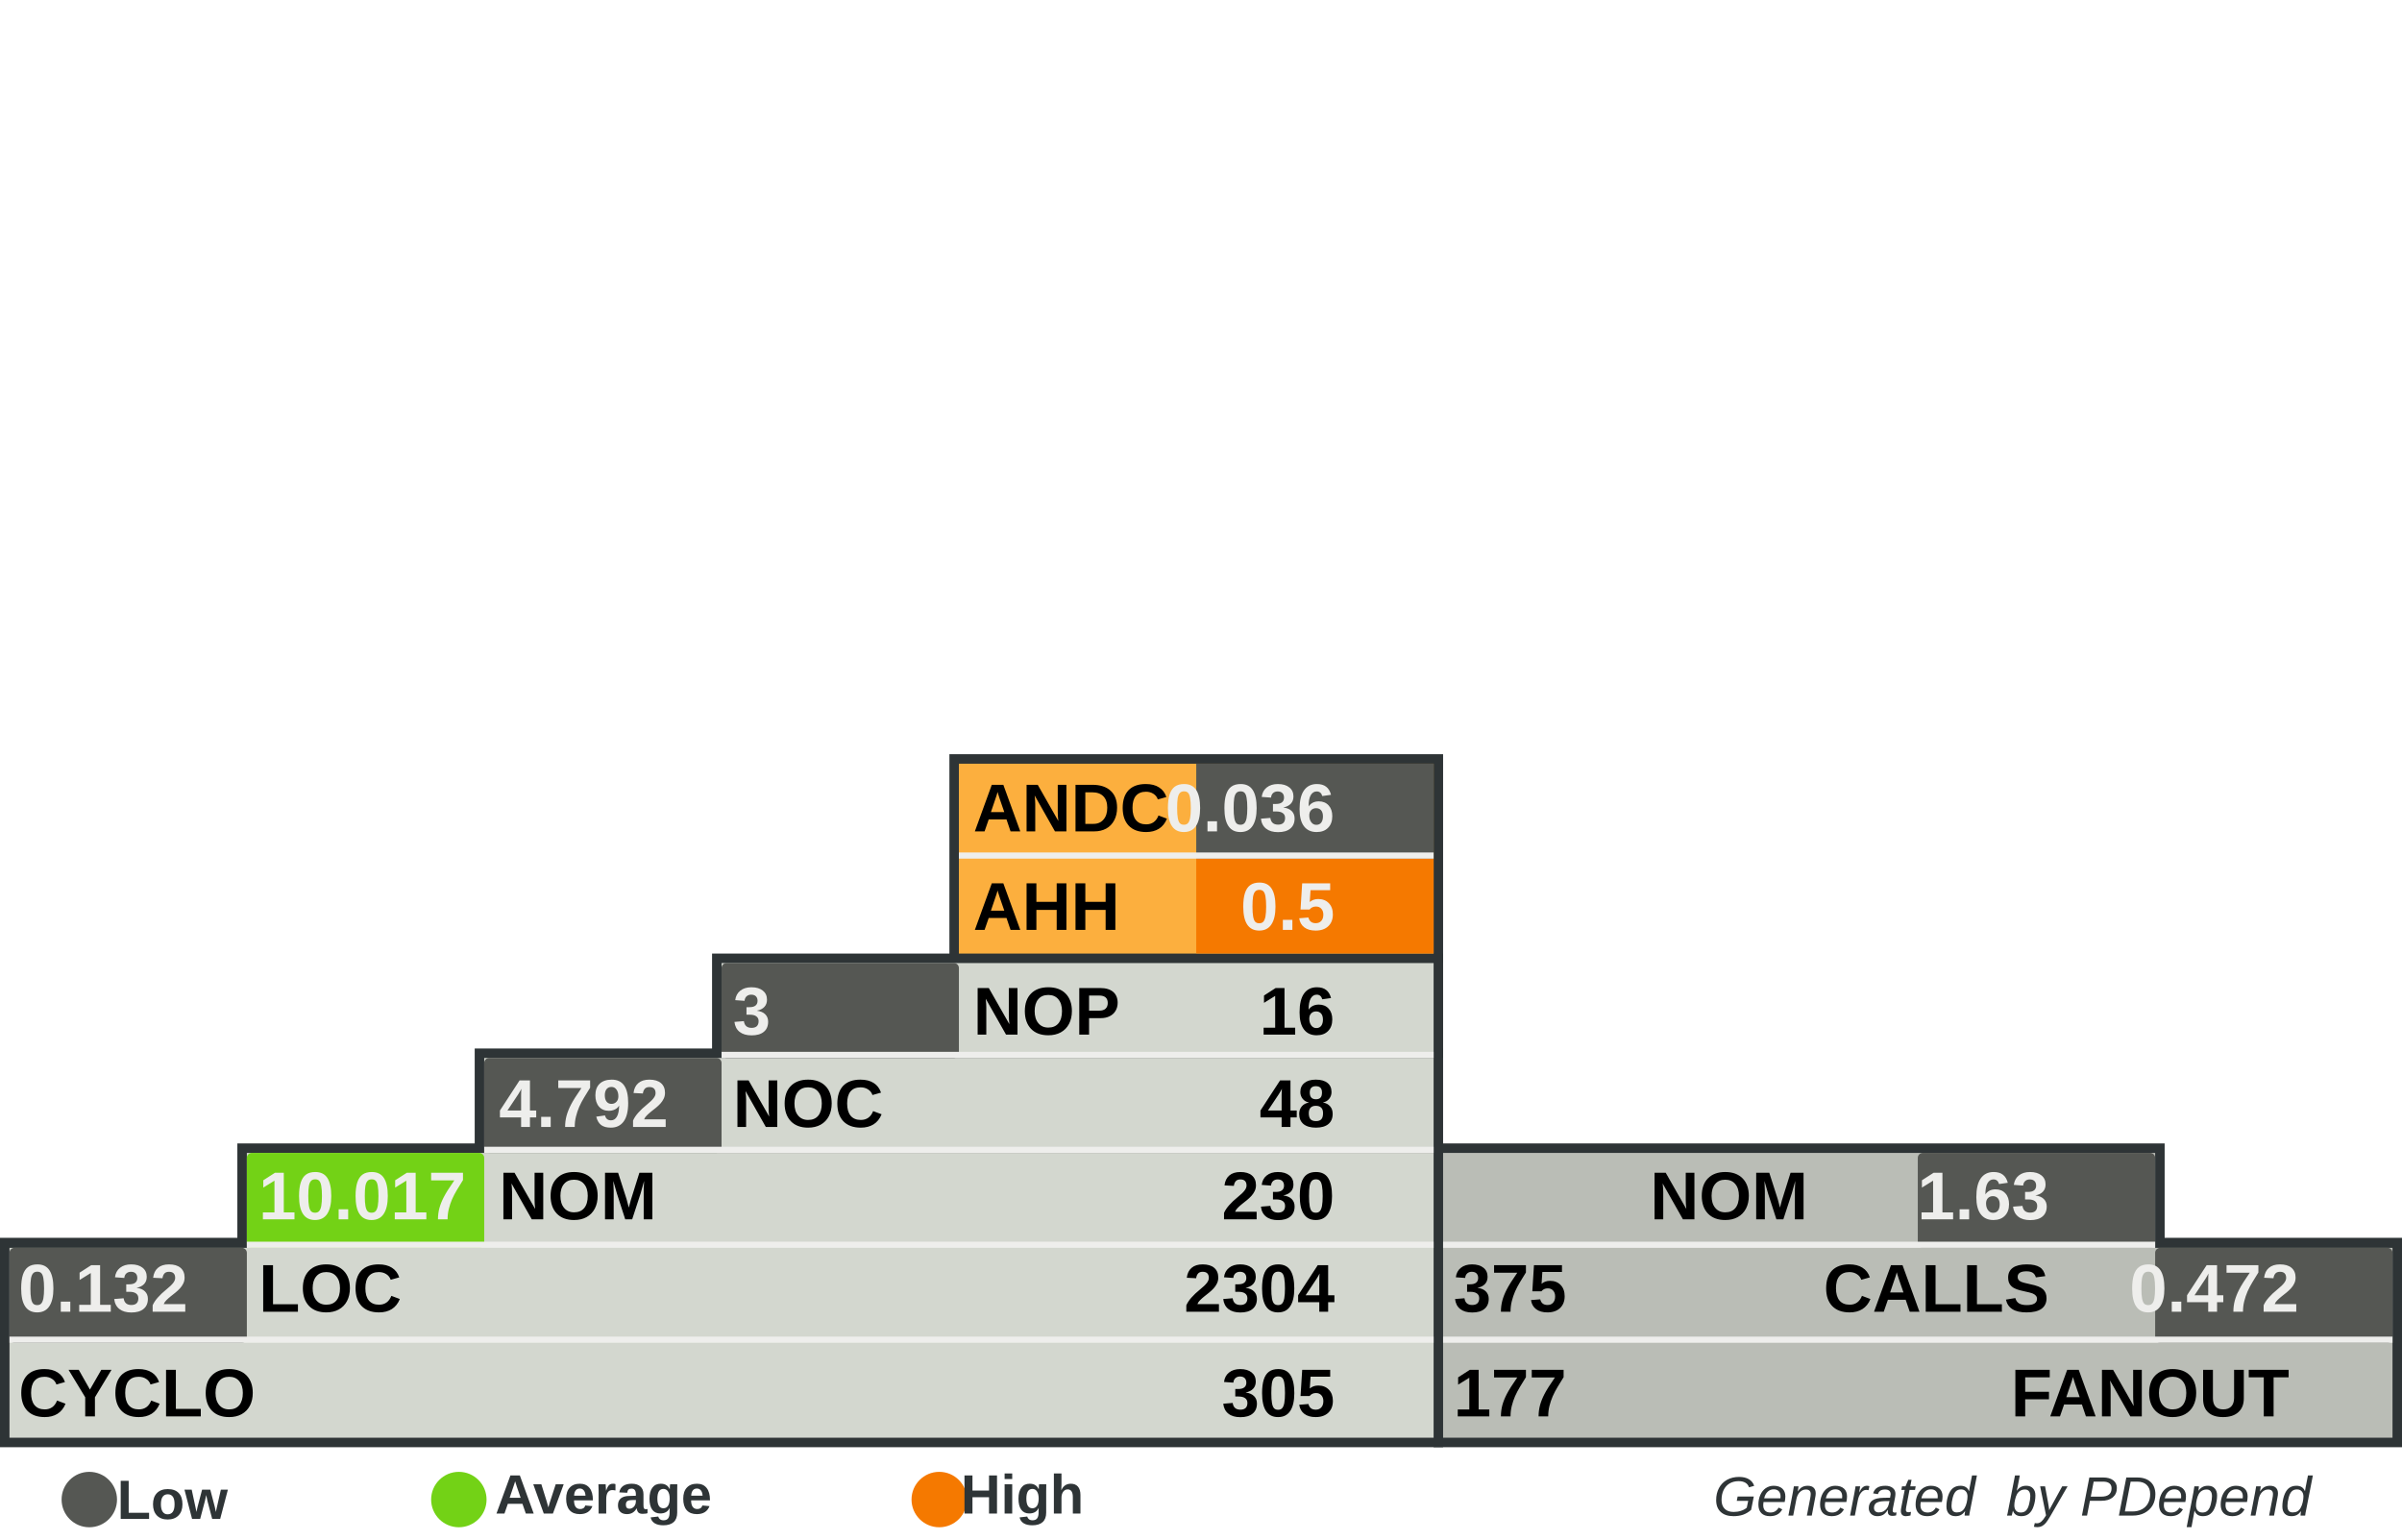
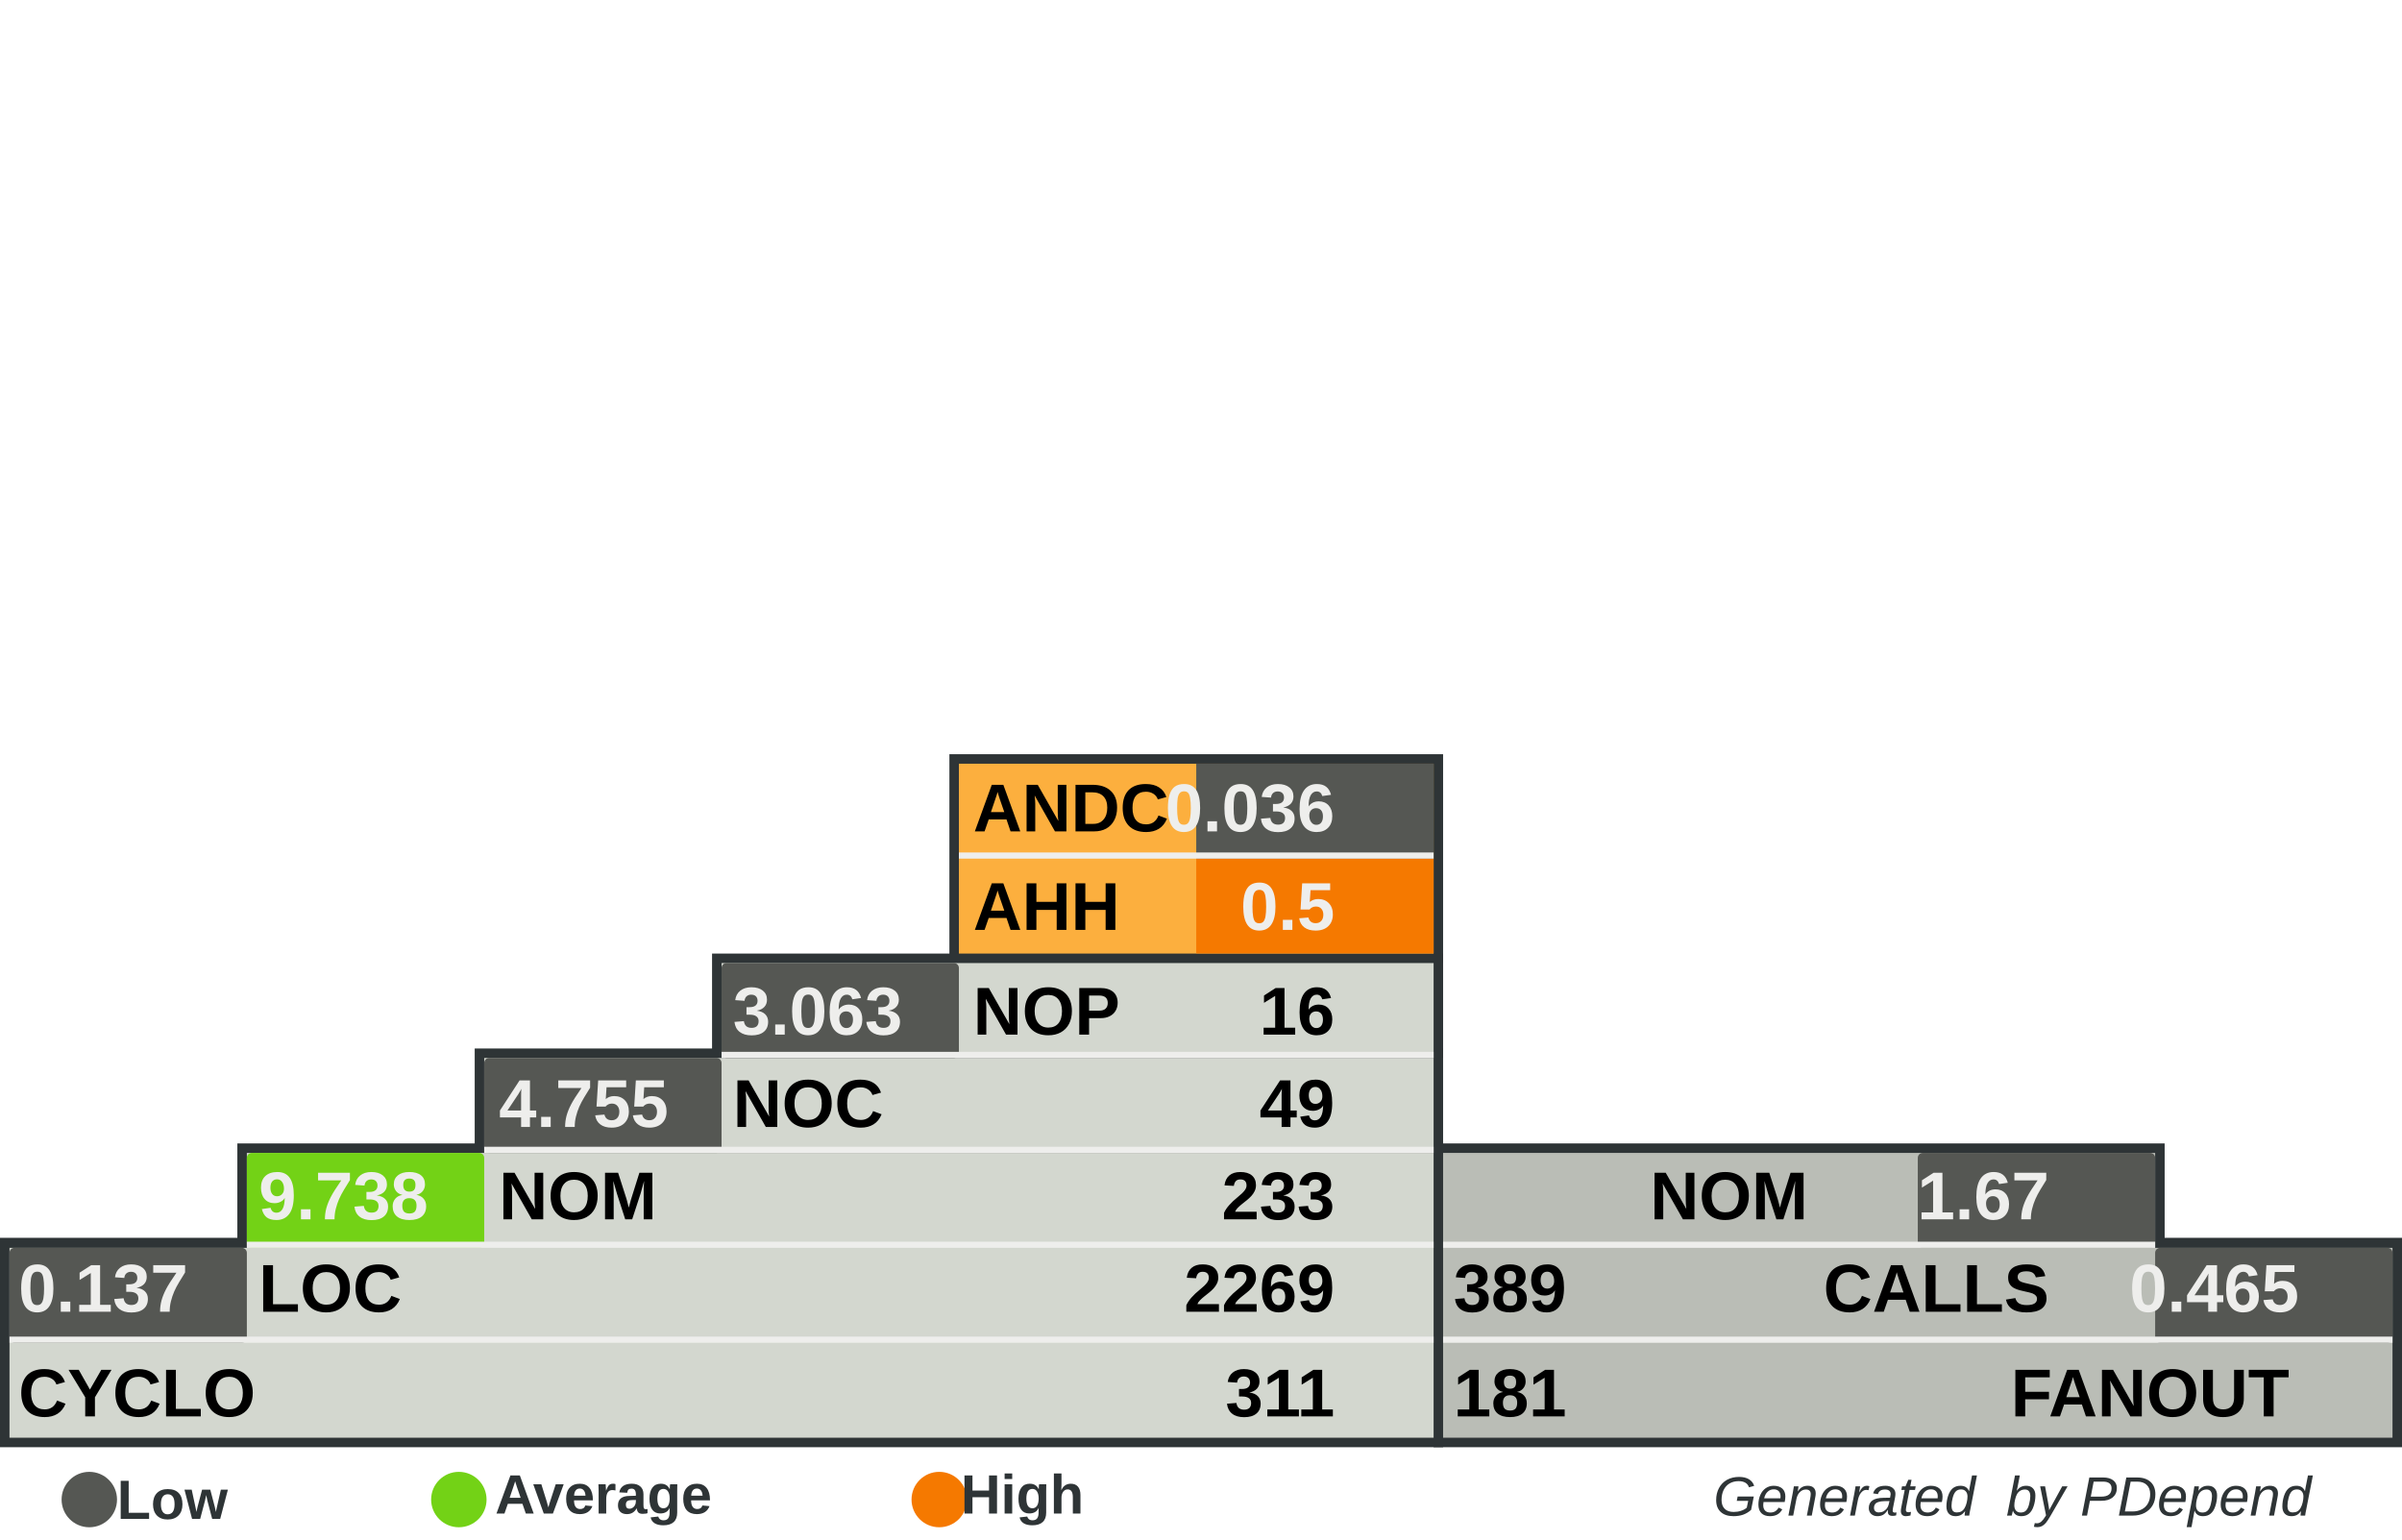
<svg xmlns="http://www.w3.org/2000/svg" width="390" height="250" id="svg5110" version="1.0">
  <defs id="defs5112">
    </defs>
  <g id="layer1">
    <rect style="fill:#555753" width="0" height="0" x="0" y="0" rx="0" ry="0" id="rect8982" xml:id="threshold.low" />
    <rect style="fill:#73d216" width="0" height="0" x="0" y="0" rx="0" ry="0" id="rect8983" xml:id="threshold.average" />
    <rect style="fill:#f57900" width="0" height="0" x="0" y="0" rx="0" ry="0" id="rect2834" xml:id="threshold.high" />
    <rect style="opacity:1;fill:#2e3436;fill-opacity:1;stroke:none;stroke-width:1;stroke-miterlimit:4;stroke-dasharray:none;stroke-opacity:1" id="rect4954" width="118.696" height="16.957" x="232.767" y="185.672" rx="2.978" ry="0" />
    <rect style="opacity:1;fill:#2e3436;fill-opacity:1;stroke:none;stroke-width:1;stroke-miterlimit:4;stroke-dasharray:none;stroke-opacity:1" id="rect4956" width="157.233" height="34" x="232.767" y="201" rx="3.945" ry="0" />
    <rect style="opacity:1;fill:#2e3436;fill-opacity:1;stroke:none;stroke-width:1;stroke-miterlimit:4;stroke-dasharray:none;stroke-opacity:1" id="rect4958" width="80.158" height="33.913" x="154.15" y="122.47" rx="2.011" ry="0" />
    <rect style="opacity:1;fill:#2e3436;fill-opacity:1;stroke:none;stroke-width:1;stroke-miterlimit:4;stroke-dasharray:none;stroke-opacity:1" id="rect4960" width="234.308" height="34" x="0" y="201" rx="5.879" ry="0" />
    <rect style="opacity:1;fill:#2e3436;fill-opacity:1;stroke:none;stroke-width:1;stroke-miterlimit:4;stroke-dasharray:none;stroke-opacity:1" id="rect4962" width="195.771" height="16.957" x="38.538" y="185.672" rx="4.912" ry="0" />
    <rect style="opacity:1;fill:#2e3436;fill-opacity:1;stroke:none;stroke-width:1;stroke-miterlimit:4;stroke-dasharray:none;stroke-opacity:1" id="rect4964" width="157.233" height="16.957" x="77.075" y="170.257" rx="3.945" ry="0" />
    <rect style="opacity:1;fill:#2e3436;fill-opacity:1;stroke:none;stroke-width:1;stroke-miterlimit:4;stroke-dasharray:none;stroke-opacity:1" id="rect4966" width="118.696" height="16.957" x="115.613" y="154.842" rx="2.978" ry="0" />
    <rect style="opacity:1;fill:#d3d7cf;fill-opacity:1;stroke:none;stroke-width:1;stroke-miterlimit:4;stroke-dasharray:none;stroke-opacity:1" id="rect4968" width="231.225" height="30.83" x="1.542" y="202.628" rx="5.801" ry="0" />
    <rect style="opacity:1;fill:#d3d7cf;fill-opacity:1;stroke:none;stroke-width:1;stroke-miterlimit:4;stroke-dasharray:none;stroke-opacity:1" id="rect4970" width="192.688" height="15.415" x="40.079" y="187.214" rx="4.834" ry="0" />
    <rect style="opacity:1;fill:#d3d7cf;fill-opacity:1;stroke:none;stroke-width:1;stroke-miterlimit:4;stroke-dasharray:none;stroke-opacity:1" id="rect4972" width="154.15" height="15.415" x="78.617" y="171.798" rx="3.868" ry="0" />
    <rect style="opacity:1;fill:#d3d7cf;fill-opacity:1;stroke:none;stroke-width:1;stroke-miterlimit:4;stroke-dasharray:none;stroke-opacity:1" id="rect4974" width="115.613" height="15.415" x="117.154" y="156.383" rx="2.901" ry="0" />
    <rect style="opacity:1;fill:#fcaf3e;fill-opacity:1;stroke:none;stroke-width:1;stroke-miterlimit:4;stroke-dasharray:none;stroke-opacity:1" id="rect4976" width="77.075" height="30.83" x="155.692" y="124.012" rx="1.934" ry="0" />
    <rect style="opacity:1;fill:#babdb6;fill-opacity:1;stroke:none;stroke-width:1;stroke-miterlimit:4;stroke-dasharray:none;stroke-opacity:1" id="rect4978" width="154.15" height="30.83" x="234.308" y="202.628" rx="3.868" ry="0" />
    <rect style="opacity:1;fill:#babdb6;fill-opacity:1;stroke:none;stroke-width:1;stroke-miterlimit:4;stroke-dasharray:none;stroke-opacity:1" id="rect4980" width="115.613" height="15.415" x="234.308" y="187.213" rx="2.901" ry="0" />
    <rect style="opacity:1;fill:#555753;fill-opacity:1;stroke:none;stroke-width:1;stroke-miterlimit:4;stroke-dasharray:none;stroke-opacity:1" id="rect4982" xml:id="rect.andc" width="38.538" height="15.43" x="194.229" y="124.012" rx="0.967" ry="0" />
    <rect style="opacity:1;fill:#f57900;fill-opacity:1;stroke:none;stroke-width:1;stroke-miterlimit:4;stroke-dasharray:none;stroke-opacity:1" id="rect2851" xml:id="rect.ahh" width="38.538" height="15.4" x="194.229" y="139.412" rx="0.967" ry="0" />
    <rect style="opacity:1;fill:#555753;fill-opacity:1;stroke:none;stroke-width:1;stroke-miterlimit:4;stroke-dasharray:none;stroke-opacity:1" id="rect4984" xml:id="rect.noc-nop" width="38.538" height="15.415" x="117.154" y="156.383" rx="0.806" />
    <rect style="opacity:1;fill:#555753;fill-opacity:1;stroke:none;stroke-width:1;stroke-miterlimit:4;stroke-dasharray:none;stroke-opacity:1" id="rect4986" xml:id="rect.nom-noc" width="38.538" height="15.415" x="78.617" y="171.798" rx="0.806" />
    <rect style="opacity:1;fill:#73d216;fill-opacity:1;stroke:none;stroke-width:1;stroke-miterlimit:4;stroke-dasharray:none;stroke-opacity:1" id="rect4988" xml:id="rect.loc-nom" width="38.538" height="15.415" x="40.079" y="187.213" rx="0.806" />
    <rect style="opacity:1;fill:#555753;fill-opacity:1;stroke:none;stroke-width:1;stroke-miterlimit:4;stroke-dasharray:none;stroke-opacity:1" id="rect4990" xml:id="rect.cyclo-loc" width="38.538" height="15.415" x="1.542" y="202.628" rx="0.806" />
    <rect style="opacity:1;fill:#555753;fill-opacity:1;stroke:none;stroke-width:1;stroke-miterlimit:4;stroke-dasharray:none;stroke-opacity:1" id="rect4992" xml:id="rect.calls-nom" width="38.538" height="15.415" x="311.383" y="187.213" rx="0.806" />
    <rect style="opacity:1;fill:#555753;fill-opacity:1;stroke:none;stroke-width:1;stroke-miterlimit:4;stroke-dasharray:none;stroke-opacity:1" id="rect4994" xml:id="rect.fanout-calls" width="38.538" height="15.415" x="349.921" y="202.628" rx="0.806" />
    <rect style="opacity:1;fill:#eeeeec;fill-opacity:1;stroke:none;stroke-width:1;stroke-miterlimit:4;stroke-dasharray:none;stroke-opacity:1" id="rect4996" width="231.225" height="1" x="1.542" y="217.043" rx="5.801" ry="0" />
    <rect style="opacity:1;fill:#eeeeec;fill-opacity:1;stroke:none;stroke-width:1;stroke-miterlimit:4;stroke-dasharray:none;stroke-opacity:1" id="rect4998" width="192.688" height="1" x="40.079" y="201.628" rx="4.834" ry="0" />
    <rect style="opacity:1;fill:#eeeeec;fill-opacity:1;stroke:none;stroke-width:1;stroke-miterlimit:4;stroke-dasharray:none;stroke-opacity:1" id="rect5000" width="154.15" height="1" x="78.617" y="186.213" rx="3.868" ry="0" />
    <rect style="opacity:1;fill:#eeeeec;fill-opacity:1;stroke:none;stroke-width:1;stroke-miterlimit:4;stroke-dasharray:none;stroke-opacity:1" id="rect5002" width="115.613" height="1" x="117.154" y="170.798" rx="2.901" ry="0" />
    <rect style="opacity:1;fill:#eeeeec;fill-opacity:1;stroke:none;stroke-width:1;stroke-miterlimit:4;stroke-dasharray:none;stroke-opacity:1" id="rect5004" width="115.613" height="1" x="234.308" y="201.628" rx="2.901" ry="0" />
    <rect style="opacity:1;fill:#eeeeec;fill-opacity:1;stroke:none;stroke-width:1;stroke-miterlimit:4;stroke-dasharray:none;stroke-opacity:1" id="rect5006" width="154.15" height="1" x="234.308" y="217.043" rx="3.868" ry="0" />
    <rect style="opacity:1;fill:#eeeeec;fill-opacity:1;stroke:none;stroke-width:1;stroke-miterlimit:4;stroke-dasharray:none;stroke-opacity:1" id="rect5008" width="77.075" height="1" x="155.692" y="138.427" rx="1.934" ry="0" />
    <text xml:space="preserve" style="font-size:11px;font-style:normal;font-variant:normal;font-weight:bold;font-stretch:normal;fill:#000000;fill-opacity:1;stroke:none;stroke-width:1px;stroke-linecap:butt;stroke-linejoin:miter;stroke-opacity:1;font-family:Arial" x="158" y="135" title="Average Number of Derived Classes" id="text5010">
      <tspan title="Average Number of Derived Classes" id="tspan5012" x="158" y="135">ANDC</tspan>
    </text>
    <text xml:space="preserve" style="font-size:11px;font-style:normal;font-variant:normal;font-weight:bold;font-stretch:normal;fill:#000000;fill-opacity:1;stroke:none;stroke-width:1px;stroke-linecap:butt;stroke-linejoin:miter;stroke-opacity:1;font-family:Arial" x="158" y="151" title="Average Hierarchy Height" id="text5014">
      <tspan title="Average Hierarchy Height" id="tspan5016" x="158" y="151">AHH</tspan>
    </text>
    <text xml:space="preserve" style="font-size:11px;font-style:normal;font-variant:normal;font-weight:bold;font-stretch:normal;fill:#000000;fill-opacity:1;stroke:none;stroke-width:1px;stroke-linecap:butt;stroke-linejoin:miter;stroke-opacity:1;font-family:Arial" x="158" y="168" title="Number Of Packages" id="text5018">
      <tspan title="Number Of Packages" id="tspan5020" x="158" y="168">NOP</tspan>
    </text>
    <text xml:space="preserve" style="font-size:11px;font-style:normal;font-variant:normal;font-weight:bold;font-stretch:normal;fill:#000000;fill-opacity:1;stroke:none;stroke-width:1px;stroke-linecap:butt;stroke-linejoin:miter;stroke-opacity:1;font-family:Arial" x="119" y="183" id="text5022" title="Number Of Classes" transform="scale(0.9999985,1.000001)">
      <tspan title="Number Of Classes" id="tspan5024" x="119" y="183">NOC</tspan>
    </text>
    <text xml:space="preserve" style="font-size:11px;font-style:normal;font-variant:normal;font-weight:bold;font-stretch:normal;fill:#000000;fill-opacity:1;stroke:none;stroke-width:1px;stroke-linecap:butt;stroke-linejoin:miter;stroke-opacity:1;font-family:Arial" x="81" y="198" id="text5026" title="Number Of Methods (Methods+Functions)" transform="scale(0.9999985,1.000001)">
      <tspan title="Number Of Methods (Methods+Functions)" id="tspan5028" x="81" y="198">NOM</tspan>
    </text>
    <text xml:space="preserve" style="font-size:11px;font-style:normal;font-variant:normal;font-weight:bold;font-stretch:normal;fill:#000000;fill-opacity:1;stroke:none;stroke-width:1px;stroke-linecap:butt;stroke-linejoin:miter;stroke-opacity:1;font-family:Arial" x="42" y="213" id="text5030" title="Lines Of Code (Non Comment and Non Whitespace Lines)" transform="scale(0.9999985,1.000001)">
      <tspan title="Lines Of Code (Non Comment and Non Whitespace Lines)" id="tspan5032" x="42" y="213">LOC</tspan>
    </text>
    <text xml:space="preserve" style="font-size:11px;font-style:normal;font-variant:normal;font-weight:bold;font-stretch:normal;fill:#000000;fill-opacity:1;stroke:none;stroke-width:1px;stroke-linecap:butt;stroke-linejoin:miter;stroke-opacity:1;font-family:Arial" x="3" y="230" id="text5034" title="Cyclomatic Complexity" transform="scale(0.9999985,1.000001)">
      <tspan title="Cyclomatic Complexity" id="tspan5036" x="3" y="230">CYCLO</tspan>
    </text>
    <text xml:space="preserve" style="font-size:11px;font-style:normal;font-variant:normal;font-weight:bold;font-stretch:normal;text-align:end;text-anchor:end;fill:#000000;fill-opacity:1;stroke:none;stroke-width:1px;stroke-linecap:butt;stroke-linejoin:miter;stroke-opacity:1;font-family:Arial" x="308.858" y="198" id="text5038" title="Number Of Methods (Methods+Functions)" transform="scale(0.9999985,1.000001)">
      <tspan title="Number Of Methods (Methods+Functions)" id="tspan5040" x="308.858" y="198">NOM</tspan>
    </text>
    <text xml:space="preserve" style="font-size:11px;font-style:normal;font-variant:normal;font-weight:bold;font-stretch:normal;text-anchor:end;fill:#000000;fill-opacity:1;stroke:none;stroke-width:1px;stroke-linecap:butt;stroke-linejoin:miter;stroke-opacity:1;font-family:Arial" x="348" y="213" id="text5042" title="Number of Operation Calls" transform="scale(0.9999985,1.000001)">
      <tspan title="Number of Operation Calls" id="tspan5044" x="348" y="213">CALLS</tspan>
    </text>
    <text xml:space="preserve" style="font-size:11px;font-style:normal;font-variant:normal;font-weight:bold;font-stretch:normal;text-anchor:end;fill:#000000;fill-opacity:1;stroke:none;stroke-width:1px;stroke-linecap:butt;stroke-linejoin:miter;stroke-opacity:1;font-family:Arial" x="387" y="230" id="text5046" title="Number of Called Classes" transform="scale(0.9999985,1.000001)">
      <tspan title="Number of Called Classes" id="tspan5048" x="387" y="230">FANOUT</tspan>
    </text>
    <text xml:space="preserve" style="font-size:11px;font-style:normal;font-variant:normal;font-weight:bold;font-stretch:normal;fill:#000000;fill-opacity:1;stroke:none;stroke-width:1px;stroke-linecap:butt;stroke-linejoin:miter;stroke-opacity:1;font-family:Arial" title="Number of Called Classes" x="236" y="230" id="text5050" transform="scale(0.9999985,1.000001)">
-       <tspan title="Number of Called Classes" id="tspan5052" xml:id="pdepend.fanout" x="236" y="230">177</tspan>
+       <tspan title="Number of Called Classes" id="tspan5052" xml:id="pdepend.fanout" x="236" y="230">181</tspan>
    </text>
    <text xml:space="preserve" style="font-size:11px;font-style:normal;font-variant:normal;font-weight:bold;font-stretch:normal;fill:#000000;fill-opacity:1;stroke:none;stroke-width:1px;stroke-linecap:butt;stroke-linejoin:miter;stroke-opacity:1;font-family:Arial" title="Number of Operation Calls" x="236" y="213" id="text5054" transform="scale(0.9999985,1.000001)">
-       <tspan title="Number of Operation Calls" id="tspan5056" xml:id="pdepend.calls" x="236" y="213">375</tspan>
+       <tspan title="Number of Operation Calls" id="tspan5056" xml:id="pdepend.calls" x="236" y="213">389</tspan>
    </text>
    <text xml:space="preserve" style="font-size:11px;font-style:normal;font-variant:normal;font-weight:bold;font-stretch:normal;text-anchor:end;fill:#000000;fill-opacity:1;stroke:none;stroke-width:1px;stroke-linecap:butt;stroke-linejoin:miter;stroke-opacity:1;font-family:Arial" title="Cyclomatic Complexity" x="232" y="230" id="text5058" transform="scale(0.9999985,1.000001)">
-       <tspan title="Cyclomatic Complexity" id="tspan5060" xml:id="pdepend.cyclo" x="232" y="230">305</tspan>
+       <tspan title="Cyclomatic Complexity" id="tspan5060" xml:id="pdepend.cyclo" x="232" y="230">311</tspan>
    </text>
    <text xml:space="preserve" style="font-size:11px;font-style:normal;font-variant:normal;font-weight:bold;font-stretch:normal;text-anchor:end;fill:#000000;fill-opacity:1;stroke:none;stroke-width:1px;stroke-linecap:butt;stroke-linejoin:miter;stroke-opacity:1;font-family:Arial" title="Lines Of Code (Non Comment and Non Whitespace Lines)" x="232" y="213" id="text5062" transform="scale(0.9999985,1.000001)">
-       <tspan xml:id="pdepend.loc" title="Lines Of Code (Non Comment and Non Whitespace Lines)" id="tspan5064" x="232" y="213">2304</tspan>
+       <tspan xml:id="pdepend.loc" title="Lines Of Code (Non Comment and Non Whitespace Lines)" id="tspan5064" x="232" y="213">2269</tspan>
    </text>
    <text xml:space="preserve" style="font-size:11px;font-style:normal;font-variant:normal;font-weight:bold;font-stretch:normal;text-anchor:end;fill:#000000;fill-opacity:1;stroke:none;stroke-width:1px;stroke-linecap:butt;stroke-linejoin:miter;stroke-opacity:1;font-family:Arial" title="Number Of Methods (Methods+Functions)" x="232" y="198" id="text5066" transform="scale(0.9999985,1.000001)">
-       <tspan title="Number Of Methods (Methods+Functions)" id="tspan5068" xml:id="pdepend.nom" x="232" y="198">230</tspan>
+       <tspan title="Number Of Methods (Methods+Functions)" id="tspan5068" xml:id="pdepend.nom" x="232" y="198">233</tspan>
    </text>
    <text xml:space="preserve" style="font-size:11px;font-style:normal;font-variant:normal;font-weight:bold;font-stretch:normal;text-anchor:end;fill:#000000;fill-opacity:1;stroke:none;stroke-width:1px;stroke-linecap:butt;stroke-linejoin:miter;stroke-opacity:1;font-family:Arial" title="Number Of Packages" x="232" y="168" id="text5070" transform="scale(0.9999985,1.000001)">
      <tspan title="Number Of Packages" id="tspan5072" xml:id="pdepend.nop" x="232" y="168">16</tspan>
    </text>
    <text xml:space="preserve" style="font-size:11px;font-style:normal;font-variant:normal;font-weight:bold;font-stretch:normal;text-anchor:end;fill:#000000;fill-opacity:1;stroke:none;stroke-width:1px;stroke-linecap:butt;stroke-linejoin:miter;stroke-opacity:1;font-family:Arial" title="Number Of Classes" x="232" y="183" id="text5074" transform="scale(0.9999985,1.000001)">
-       <tspan title="Number Of Classes" id="tspan5076" xml:id="pdepend.noc" x="232" y="183">48</tspan>
+       <tspan title="Number Of Classes" id="tspan5076" xml:id="pdepend.noc" x="232" y="183">49</tspan>
    </text>
    <text xml:space="preserve" style="font-size:11px;font-style:normal;font-variant:normal;font-weight:bold;font-stretch:normal;text-anchor:end;fill:#eeeeec;fill-opacity:1;stroke:none;stroke-width:1px;stroke-linecap:butt;stroke-linejoin:miter;stroke-opacity:1;font-family:Arial" title="Average Number of Derived Classes" x="232" y="135" id="text5078" transform="scale(0.9999985,1.000001)">
      <tspan title="Average Number of Derived Classes" id="tspan5080" xml:id="pdepend.andc" x="232" y="135">0.036</tspan>
    </text>
    <text xml:space="preserve" style="font-size:11px;font-style:normal;font-variant:normal;font-weight:bold;font-stretch:normal;text-anchor:end;fill:#eeeeec;fill-opacity:1;stroke:none;stroke-width:1px;stroke-linecap:butt;stroke-linejoin:miter;stroke-opacity:1;font-family:Arial" title="Average Hierarchy Height" x="232" y="151" id="text5082" transform="scale(0.9999985,1.000001)">
      <tspan title="Average Hierarchy Height" id="tspan5084" xml:id="pdepend.ahh" x="232" y="151">0.5</tspan>
    </text>
    <text xml:space="preserve" style="font-size:11px;font-style:normal;font-variant:normal;font-weight:bold;font-stretch:normal;fill:#eeeeec;fill-opacity:1;stroke:none;stroke-width:1px;stroke-linecap:butt;stroke-linejoin:miter;stroke-opacity:1;font-family:Arial" title="Ratio: Number of Classes / Number of Packages" x="119" y="168" id="text5086" transform="scale(0.9999985,1.000001)">
-       <tspan title="Ratio: Number of Classes / Number of Packages" id="tspan5088" xml:id="pdepend.noc-nop" x="119" y="168">3</tspan>
+       <tspan title="Ratio: Number of Classes / Number of Packages" id="tspan5088" xml:id="pdepend.noc-nop" x="119" y="168">3.063</tspan>
    </text>
    <text xml:space="preserve" style="font-size:11px;font-style:normal;font-variant:normal;font-weight:bold;font-stretch:normal;fill:#eeeeec;fill-opacity:1;stroke:none;stroke-width:1px;stroke-linecap:butt;stroke-linejoin:miter;stroke-opacity:1;font-family:Arial" title="Ratio: Number of Methods / Number of Classes" x="81" y="183" id="text5090" transform="scale(0.9999985,1.000001)">
-       <tspan title="Ratio: Number of Methods / Number of Classes" id="tspan5092" xml:id="pdepend.nom-noc" x="81" y="183">4.792</tspan>
+       <tspan title="Ratio: Number of Methods / Number of Classes" id="tspan5092" xml:id="pdepend.nom-noc" x="81" y="183">4.755</tspan>
    </text>
    <text xml:space="preserve" style="font-size:11px;font-style:normal;font-variant:normal;font-weight:bold;font-stretch:normal;fill:#eeeeec;fill-opacity:1;stroke:none;stroke-width:1px;stroke-linecap:butt;stroke-linejoin:miter;stroke-opacity:1;font-family:Arial" title="Ratio: Lines of Code / Number of Methods" x="42" y="198" id="text5094" transform="scale(0.9999985,1.000001)">
-       <tspan title="Ratio: Lines of Code / Number of Methods" id="tspan5096" xml:id="pdepend.loc-nom" x="42" y="198">10.017</tspan>
+       <tspan title="Ratio: Lines of Code / Number of Methods" id="tspan5096" xml:id="pdepend.loc-nom" x="42" y="198">9.738</tspan>
    </text>
    <text xml:space="preserve" style="font-size:11px;font-style:normal;font-variant:normal;font-weight:bold;font-stretch:normal;fill:#eeeeec;fill-opacity:1;stroke:none;stroke-width:1px;stroke-linecap:butt;stroke-linejoin:miter;stroke-opacity:1;font-family:Arial" title="Ratio: Cyclomatic Complexity / Lines of Code" x="3" y="213" id="text5098" transform="scale(0.9999985,1.000001)">
-       <tspan title="Ratio: Cyclomatic Complexity / Lines of Code" id="tspan5100" xml:id="pdepend.cyclo-loc" x="3" y="213">0.132</tspan>
+       <tspan title="Ratio: Cyclomatic Complexity / Lines of Code" id="tspan5100" xml:id="pdepend.cyclo-loc" x="3" y="213">0.137</tspan>
    </text>
    <text xml:space="preserve" style="font-size:11px;font-style:normal;font-variant:normal;font-weight:bold;font-stretch:normal;text-anchor:end;fill:#eeeeec;fill-opacity:1;stroke:none;stroke-width:1px;stroke-linecap:butt;stroke-linejoin:miter;stroke-opacity:1;font-family:Arial" title="Ratio: Number of Called Classes(FANOUT) / Number of Operation Calls" x="388.563" y="213" id="text5102" transform="scale(0.9999985,1.000001)">
-       <tspan title="Ratio: Number of Called Classes(FANOUT) / Number of Operation Calls" id="tspan5104" xml:id="pdepend.fanout-calls" x="388.563" y="213">0.472</tspan>
+       <tspan title="Ratio: Number of Called Classes(FANOUT) / Number of Operation Calls" id="tspan5104" xml:id="pdepend.fanout-calls" x="388.563" y="213">0.465</tspan>
    </text>
    <text xml:space="preserve" style="font-size:11px;font-style:normal;font-variant:normal;font-weight:bold;font-stretch:normal;text-anchor:end;fill:#eeeeec;fill-opacity:1;stroke:none;stroke-width:1px;stroke-linecap:butt;stroke-linejoin:miter;stroke-opacity:1;font-family:Arial" title="Ratio: Number of Operation Calls / Number of Methods (Methods+Functions)" x="348" y="198" id="text5106" transform="scale(0.9999985,1.000001)">
-       <tspan title="Ratio: Number of Operation Calls / Number of Methods (Methods+Functions)" id="tspan5108" xml:id="pdepend.calls-nom" x="348" y="198">1.63</tspan>
+       <tspan title="Ratio: Number of Operation Calls / Number of Methods (Methods+Functions)" id="tspan5108" xml:id="pdepend.calls-nom" x="348" y="198">1.67</tspan>
    </text>
    <text xml:space="preserve" style="font-size:8px;font-style:normal;font-variant:normal;font-weight:bold;font-stretch:normal;text-align:end;text-anchor:end;fill:#2e3436;fill-opacity:1;stroke:none;stroke-width:1px;stroke-linecap:butt;stroke-linejoin:miter;stroke-opacity:1;font-family:Arial" x="386.395" y="246.106" id="text2692">
      <tspan id="tspan2694" x="386.395" y="246.106" style="font-size:9px;font-style:italic;font-variant:normal;font-weight:normal;font-stretch:normal;text-align:end;text-anchor:end;fill:#2e3436;font-family:Arial;">Generated  by PDepend</tspan>
    </text>
    <path style="opacity:1;fill:#555753;fill-opacity:1;stroke:none;stroke-width:1;stroke-miterlimit:4;stroke-dasharray:none;stroke-opacity:1" id="path3780" d="M 65.333,285.667 A 12,10.333 0 1 1 41.333,285.667 A 12,10.333 0 1 1 65.333,285.667 z" transform="matrix(0.375,0,0,0.4354839,-5.5,119.0968)" />
    <text xml:space="preserve" style="font-size:8px;font-style:normal;font-weight:bold;text-align:center;text-anchor:middle;fill:#2e3436;fill-opacity:1;stroke:none;stroke-width:1px;stroke-linecap:butt;stroke-linejoin:miter;stroke-opacity:1;font-family:URW Chancery L;" x="32.387" y="246.642" id="text3782">
      <tspan id="tspan3784" x="32.387" y="246.642" style="font-size:9px;font-style:normal;font-variant:normal;font-weight:bold;font-stretch:normal;fill:#2e3436;font-family:Arial;">Low</tspan>
    </text>
    <path style="opacity:1;fill:#73d216;fill-opacity:1;stroke:none;stroke-width:1;stroke-miterlimit:4;stroke-dasharray:none;stroke-opacity:1" id="path3786" d="M 65.333,285.667 A 12,10.333 0 1 1 41.333,285.667 A 12,10.333 0 1 1 65.333,285.667 z" transform="matrix(0.375,0,0,0.4354839,54.5,119.0968)" />
    <text xml:space="preserve" style="font-size:8px;font-style:normal;font-weight:bold;text-align:center;text-anchor:middle;fill:#2e3436;fill-opacity:1;stroke:none;stroke-width:1px;stroke-linecap:butt;stroke-linejoin:miter;stroke-opacity:1;font-family:URW Chancery L;" x="102.387" y="245.774" id="text3788">
      <tspan id="tspan3790" x="102.387" y="245.774" style="font-size:9px;font-style:normal;font-variant:normal;font-weight:bold;font-stretch:normal;fill:#2e3436;font-family:Arial;">Average</tspan>
    </text>
    <path style="opacity:1;fill:#f57900;fill-opacity:1;stroke:none;stroke-width:1;stroke-miterlimit:4;stroke-dasharray:none;stroke-opacity:1" id="path3792" d="M 65.333,285.667 A 12,10.333 0 1 1 41.333,285.667 A 12,10.333 0 1 1 65.333,285.667 z" transform="matrix(0.375,0,0,0.4354839,132.5,119.0968)" />
    <text xml:space="preserve" style="font-size:8px;font-style:normal;font-weight:bold;text-align:center;text-anchor:middle;fill:#2e3436;fill-opacity:1;stroke:none;stroke-width:1px;stroke-linecap:butt;stroke-linejoin:miter;stroke-opacity:1;font-family:URW Chancery L;" x="170.387" y="245.774" id="text3794">
      <tspan id="tspan3796" x="170.387" y="245.774" style="font-size:9px;font-style:normal;font-variant:normal;font-weight:bold;font-stretch:normal;fill:#2e3436;font-family:Arial;">High</tspan>
    </text>
  </g>
</svg>
